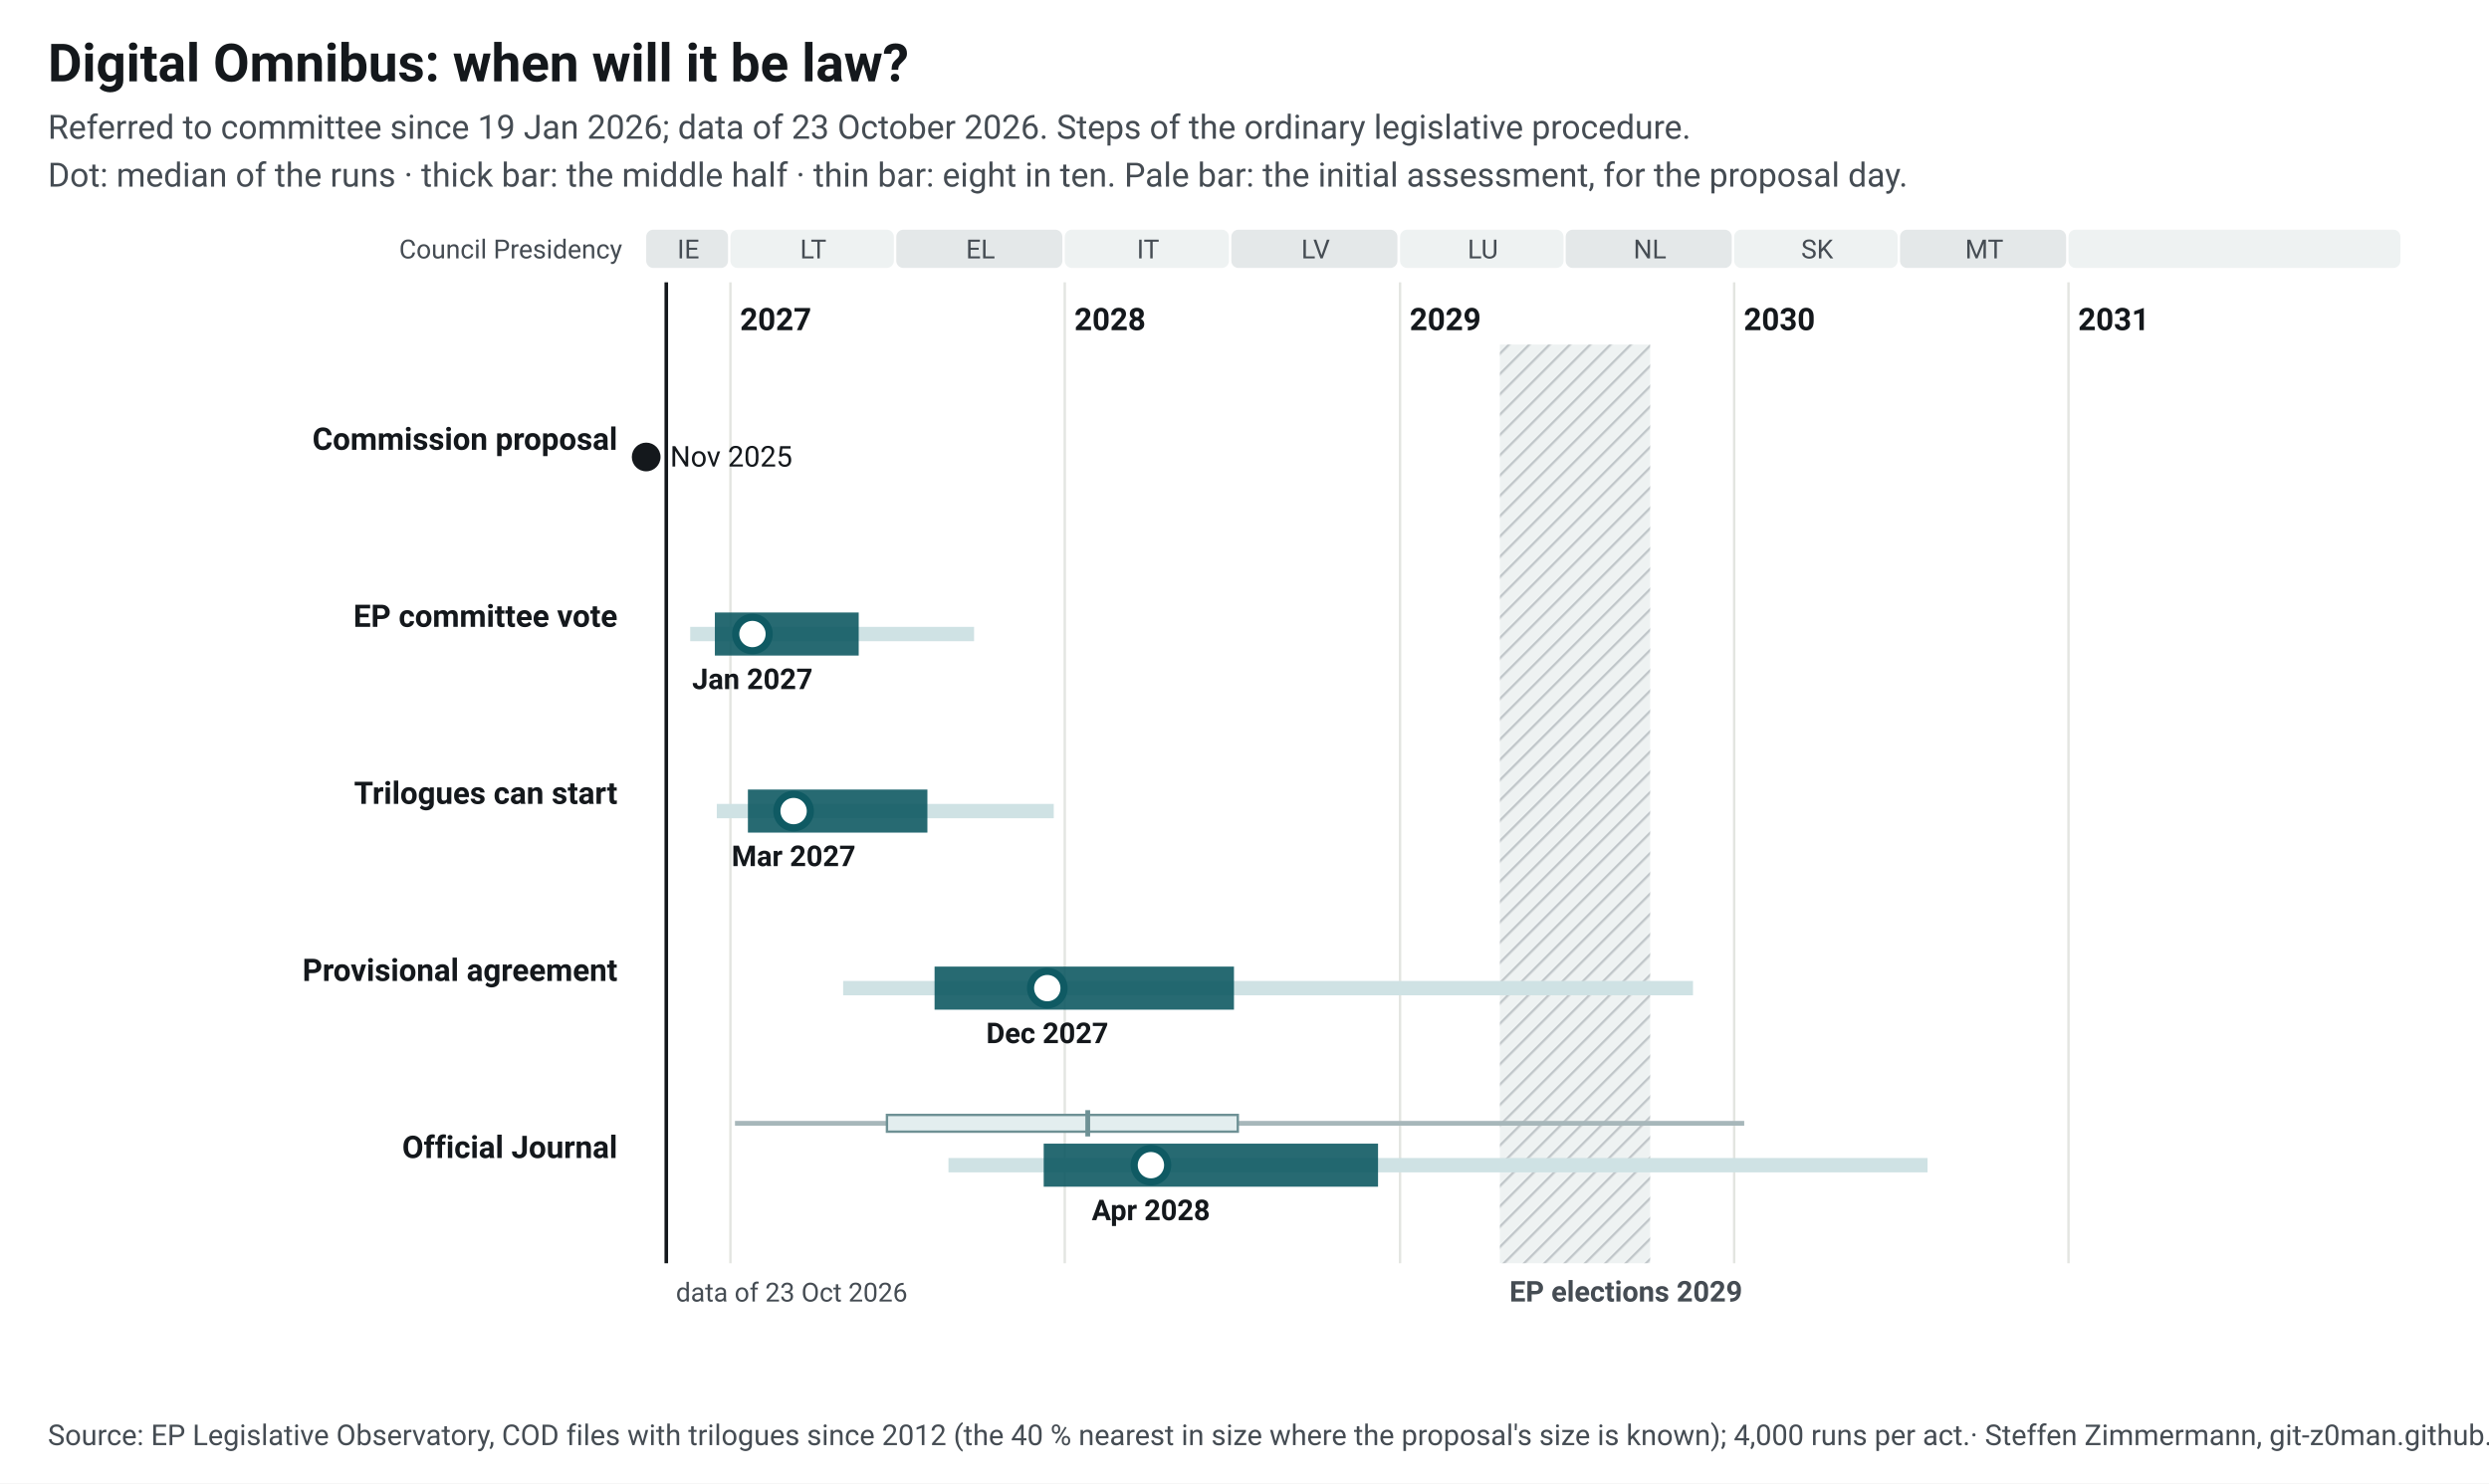
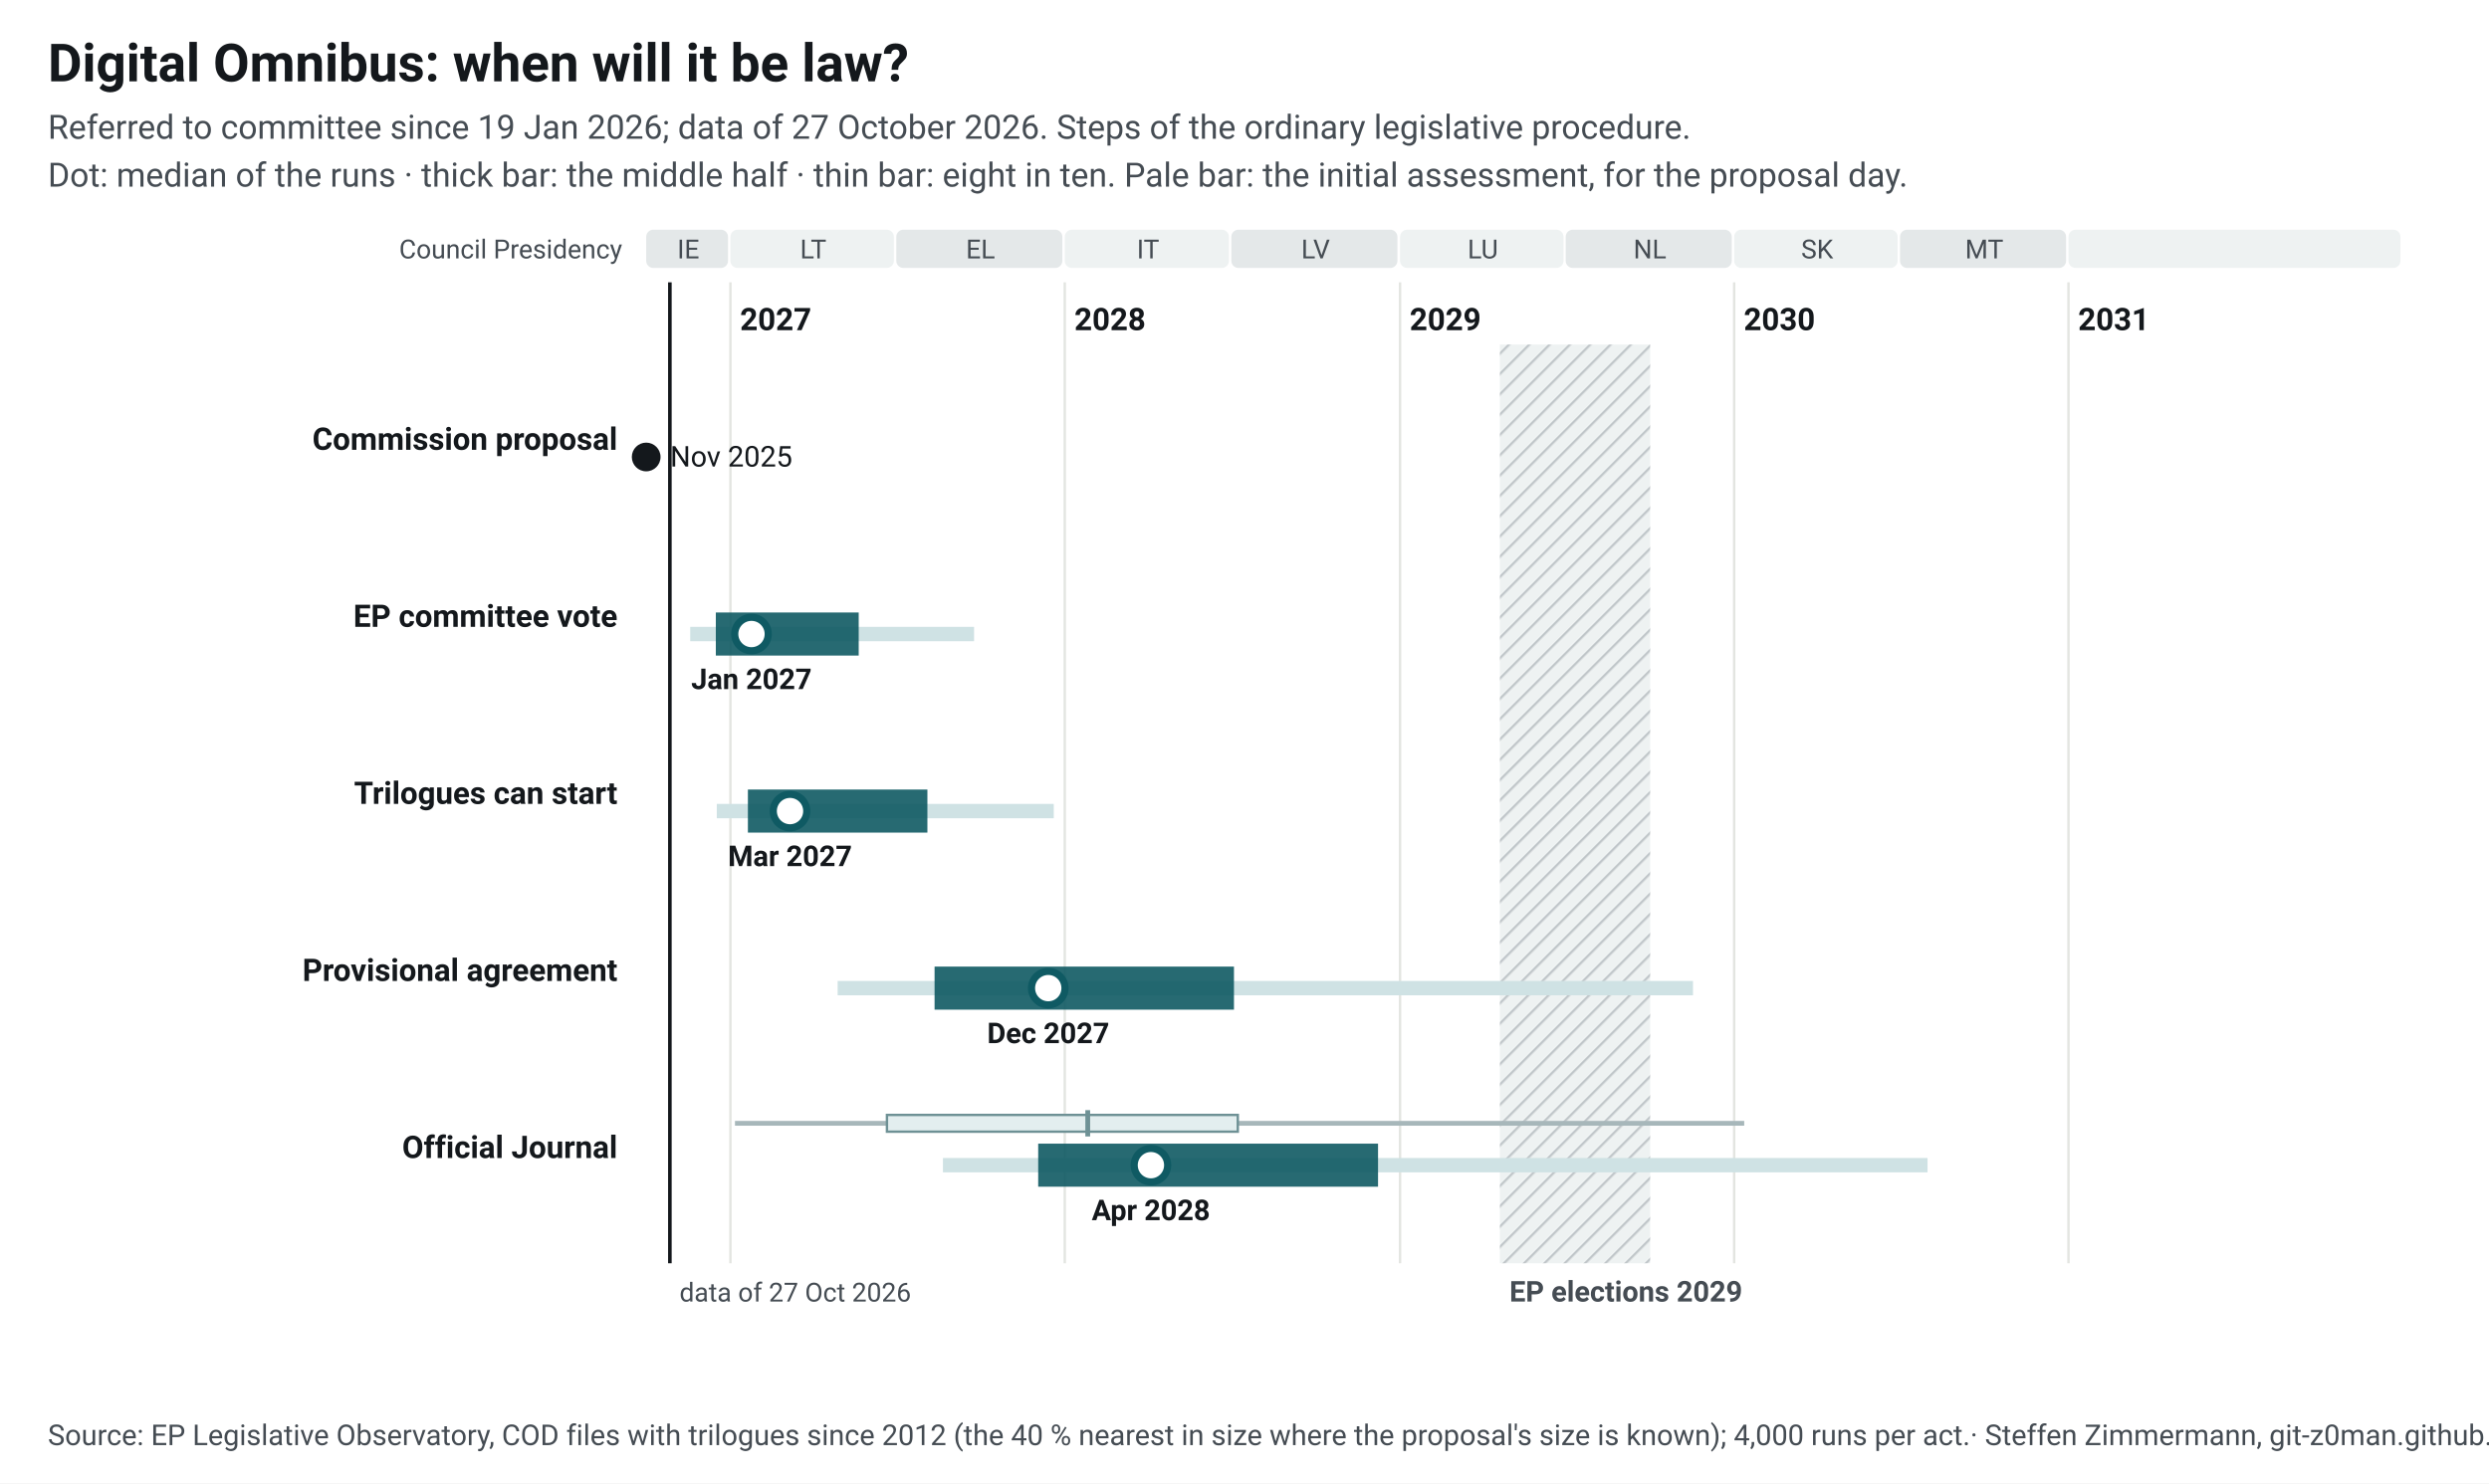
<svg xmlns="http://www.w3.org/2000/svg" width="1040" height="620" viewBox="0 0 1040 620" font-family="&quot;Source Sans 3&quot;, system-ui, -apple-system, Segoe UI, Roboto, Arial, sans-serif" font-size="13">
  <style>.ink{fill:#14181c}.mu{fill:#454c53}.gr{stroke:#e3e5e1;stroke-width:1}.pa{fill:#eef2f2}.pb{fill:#e4e8e9}.hb{fill:#eef2f2}.hl{stroke:#c3c9cc}.wt{fill:#454c53}.pt{fill:#14181c;paint-order:stroke;stroke:#fff;stroke-width:4px;stroke-linejoin:round}.pl{stroke:#14181c}.td{stroke:#14181c;stroke-width:1.5}.b50{fill:#0f5a63;opacity:.9}.b80{fill:#cfe2e4}.med{fill:#fff;stroke:#0f5a63}.fx{fill:#14181c}.ini{fill:#e3eeef;stroke:#6e9195;stroke-width:1}.ini80{fill:#a7b7ba}.inim{stroke:#6e9195;stroke-width:2}.c1{stroke:#0f5a63}.c2{stroke:#454c53;stroke-dasharray:7 4}a text{fill:#0f5a63}.nl-pending{fill:#0f5a63}.nl-adopted{fill:#5b646b}.nl-plan{fill:#fff;stroke:#14181c}.nl-open{fill:none;stroke:#14181c}.nl-q{fill:#14181c}.nl-row{stroke:#e3e5e1;stroke-width:.6}.nl-g-announced{fill:#f1f2f3}.nl-g-pending{fill:#e3eeef}.nl-g-adopted{fill:#eef2f2}</style>
  <rect width="1040" height="620" fill="#fff" />
  <text x="20" y="34" font-size="22" font-weight="700" class="ink">Digital Omnibus: when will it be law?</text>
-   <text x="20" y="58" font-size="14" class="mu">Referred to committee since 19 Jan 2026; data of 23 October 2026. Steps of the ordinary legislative procedure.</text>
+   <text x="20" y="58" font-size="14" class="mu">Referred to committee since 19 Jan 2026; data of 27 October 2026. Steps of the ordinary legislative procedure.</text>
  <text x="20" y="78" font-size="14" class="mu">Dot: median of the runs · thick bar: the middle half · thin bar: eight in ten. Pale bar: the initial assessment, for the proposal day.</text>
  <g transform="translate(20,92)">
    <defs>
      <pattern id="hatch-36" width="6" height="6" patternUnits="userSpaceOnUse" patternTransform="rotate(45)">
        <rect width="6" height="6" class="hb" />
        <line x1="0" y1="0" x2="0" y2="6" class="hl" stroke-width="2" />
      </pattern>
    </defs>
    <rect x="250.0" y="4" width="34.2" height="16" rx="3" class="pb" data-tip="Council Presidency: IE, Jul 2026 to Dec 2026" />
    <text x="267.6" y="16" text-anchor="middle" font-size="11" class="mu">IE</text>
    <rect x="285.2" y="4" width="68.3" height="16" rx="3" class="pa" data-tip="Council Presidency: LT, Jan 2027 to Jun 2027" />
    <text x="319.8" y="16" text-anchor="middle" font-size="11" class="mu">LT</text>
    <rect x="354.5" y="4" width="69.4" height="16" rx="3" class="pb" data-tip="Council Presidency: EL, Jul 2027 to Dec 2027" />
    <text x="389.7" y="16" text-anchor="middle" font-size="11" class="mu">EL</text>
    <rect x="424.9" y="4" width="68.6" height="16" rx="3" class="pa" data-tip="Council Presidency: IT, Jan 2028 to Jun 2028" />
    <text x="459.7" y="16" text-anchor="middle" font-size="11" class="mu">IT</text>
    <rect x="494.5" y="4" width="69.4" height="16" rx="3" class="pb" data-tip="Council Presidency: LV, Jul 2028 to Dec 2028" />
    <text x="529.7" y="16" text-anchor="middle" font-size="11" class="mu">LV</text>
    <rect x="565.0" y="4" width="68.3" height="16" rx="3" class="pa" data-tip="Council Presidency: LU, Jan 2029 to Jun 2029" />
    <text x="599.6" y="16" text-anchor="middle" font-size="11" class="mu">LU</text>
    <rect x="634.2" y="4" width="69.4" height="16" rx="3" class="pb" data-tip="Council Presidency: NL, Jul 2029 to Dec 2029" />
    <text x="669.4" y="16" text-anchor="middle" font-size="11" class="mu">NL</text>
    <rect x="704.6" y="4" width="68.3" height="16" rx="3" class="pa" data-tip="Council Presidency: SK, Jan 2030 to Jun 2030" />
    <text x="739.3" y="16" text-anchor="middle" font-size="11" class="mu">SK</text>
    <rect x="773.9" y="4" width="69.4" height="16" rx="3" class="pb" data-tip="Council Presidency: MT, Jul 2030 to Dec 2030" />
    <text x="809.1" y="16" text-anchor="middle" font-size="11" class="mu">MT</text>
    <rect x="844.3" y="4" width="138.7" height="16" rx="3" class="pa" data-tip="Council Presidency: not decided, Jan 2031 to Dec 2031" />
    <text x="914.2" y="16" text-anchor="middle" font-size="11" class="mu" />
    <line x1="285.2" y1="26" x2="285.2" y2="436" class="gr" />
    <text x="289.2" y="46" font-weight="600" class="ink">2027</text>
    <line x1="424.9" y1="26" x2="424.9" y2="436" class="gr" />
    <text x="428.9" y="46" font-weight="600" class="ink">2028</text>
    <line x1="565.0" y1="26" x2="565.0" y2="436" class="gr" />
    <text x="569.0" y="46" font-weight="600" class="ink">2029</text>
    <line x1="704.6" y1="26" x2="704.6" y2="436" class="gr" />
    <text x="708.6" y="46" font-weight="600" class="ink">2030</text>
    <line x1="844.3" y1="26" x2="844.3" y2="436" class="gr" />
    <text x="848.3" y="46" font-weight="600" class="ink">2031</text>
    <rect x="606.7" y="52" width="62.8" height="384" fill="url(#hatch-36)" data-tip="European elections 2029: Parliament does no legislative work from its last session in April until the new committees vote again in October (assumption, as in 2024; the dates are not set yet)." />
    <text x="610.7" y="452" font-size="12" font-weight="600" class="wt">EP elections 2029</text>
    <text x="240" y="16" text-anchor="end" font-size="11" class="mu">Council Presidency</text>
-     <line x1="258.4" y1="26" x2="258.4" y2="436" class="td" />
-     <text x="262.4" y="452" font-size="11" class="mu">data of 23 Oct 2026</text>
+     <line x1="259.9" y1="26" x2="259.9" y2="436" class="td" />
+     <text x="263.9" y="452" font-size="11" class="mu">data of 27 Oct 2026</text>
    <text x="238" y="96.0" text-anchor="end" font-weight="600" class="ink lnk">Commission proposal</text>
    <circle cx="250.0" cy="99.0" r="6" class="fx" data-tip="Commission proposal: 19 Nov 2025" />
    <text x="260.0" y="103.0" font-size="12" class="ink">Nov 2025</text>
    <text x="238" y="170.0" text-anchor="end" font-weight="600" class="ink lnk">EP committee vote</text>
    <rect x="268.4" y="170.0" width="118.6" height="6" class="b80" data-tip="EP committee vote: median Jan 2027; half of the runs Dec 2026 to May 2027; eight in ten Nov 2026 to Sep 2027" />
-     <rect x="278.7" y="164.0" width="60.1" height="18" class="b50" data-tip="EP committee vote: median Jan 2027; half of the runs Dec 2026 to May 2027; eight in ten Nov 2026 to Sep 2027" />
-     <circle cx="294.4" cy="173.0" r="7" class="med" stroke-width="3" data-tip="EP committee vote: median Jan 2027; half of the runs Dec 2026 to May 2027; eight in ten Nov 2026 to Sep 2027" />
-     <text x="294.4" y="196.0" text-anchor="middle" font-size="12" font-weight="600" class="ink">Jan 2027</text>
+     <rect x="279.1" y="164.0" width="59.7" height="18" class="b50" data-tip="EP committee vote: median Jan 2027; half of the runs Dec 2026 to May 2027; eight in ten Nov 2026 to Sep 2027" />
+     <circle cx="294.0" cy="173.0" r="7" class="med" stroke-width="3" data-tip="EP committee vote: median Jan 2027; half of the runs Dec 2026 to May 2027; eight in ten Nov 2026 to Sep 2027" />
+     <text x="294.0" y="196.0" text-anchor="middle" font-size="12" font-weight="600" class="ink">Jan 2027</text>
    <text x="238" y="244.0" text-anchor="end" font-weight="600" class="ink lnk">Trilogues can start</text>
    <rect x="279.5" y="244.0" width="140.8" height="6" class="b80" data-tip="Trilogues can start: median Mar 2027; half of the runs Jan 2027 to Aug 2027; eight in ten Dec 2026 to Dec 2027" />
    <rect x="292.5" y="238.0" width="75.0" height="18" class="b50" data-tip="Trilogues can start: median Mar 2027; half of the runs Jan 2027 to Aug 2027; eight in ten Dec 2026 to Dec 2027" />
-     <circle cx="311.6" cy="247.0" r="7" class="med" stroke-width="3" data-tip="Trilogues can start: median Mar 2027; half of the runs Jan 2027 to Aug 2027; eight in ten Dec 2026 to Dec 2027" />
-     <text x="311.6" y="270.0" text-anchor="middle" font-size="12" font-weight="600" class="ink">Mar 2027</text>
+     <circle cx="310.1" cy="247.0" r="7" class="med" stroke-width="3" data-tip="Trilogues can start: median Mar 2027; half of the runs Jan 2027 to Aug 2027; eight in ten Dec 2026 to Dec 2027" />
+     <text x="310.1" y="270.0" text-anchor="middle" font-size="12" font-weight="600" class="ink">Mar 2027</text>
    <text x="238" y="318.0" text-anchor="end" font-weight="600" class="ink lnk">Provisional agreement</text>
-     <rect x="332.3" y="318.0" width="355.1" height="6" class="b80" data-tip="Provisional agreement: median Dec 2027; half of the runs Aug 2027 to Jul 2028; eight in ten May 2027 to Nov 2029" />
-     <rect x="370.5" y="312.0" width="125.1" height="18" class="b50" data-tip="Provisional agreement: median Dec 2027; half of the runs Aug 2027 to Jul 2028; eight in ten May 2027 to Nov 2029" />
-     <circle cx="417.6" cy="321.0" r="7" class="med" stroke-width="3" data-tip="Provisional agreement: median Dec 2027; half of the runs Aug 2027 to Jul 2028; eight in ten May 2027 to Nov 2029" />
-     <text x="417.6" y="344.0" text-anchor="middle" font-size="12" font-weight="600" class="ink">Dec 2027</text>
+     <rect x="330.0" y="318.0" width="357.4" height="6" class="b80" data-tip="Provisional agreement: median Dec 2027; half of the runs Aug 2027 to Jul 2028; eight in ten Apr 2027 to Nov 2029" />
+     <rect x="370.5" y="312.0" width="125.1" height="18" class="b50" data-tip="Provisional agreement: median Dec 2027; half of the runs Aug 2027 to Jul 2028; eight in ten Apr 2027 to Nov 2029" />
+     <circle cx="418.0" cy="321.0" r="7" class="med" stroke-width="3" data-tip="Provisional agreement: median Dec 2027; half of the runs Aug 2027 to Jul 2028; eight in ten Apr 2027 to Nov 2029" />
+     <text x="418.0" y="344.0" text-anchor="middle" font-size="12" font-weight="600" class="ink">Dec 2027</text>
    <text x="238" y="392.0" text-anchor="end" font-weight="600" class="ink lnk">Official Journal</text>
    <rect x="287.1" y="376.5" width="421.7" height="2" class="ini80" data-tip="Initial assessment, forecast for the proposal day (19 Nov 2025): Official Journal: median Jan 2028; half of the runs Jun 2027 to Jul 2028; eight in ten Jan 2027 to Jan 2030" />
    <rect x="350.6" y="374.0" width="146.6" height="7" class="ini" data-tip="Initial assessment, forecast for the proposal day (19 Nov 2025): Official Journal: median Jan 2028; half of the runs Jun 2027 to Jul 2028; eight in ten Jan 2027 to Jan 2030" />
    <line x1="434.5" y1="372.0" x2="434.5" y2="383.0" class="inim" data-tip="Initial assessment, forecast for the proposal day (19 Nov 2025): Official Journal: median Jan 2028; half of the runs Jun 2027 to Jul 2028; eight in ten Jan 2027 to Jan 2030" />
-     <rect x="376.3" y="392.0" width="409.1" height="6" class="b80" data-tip="Official Journal: median Apr 2028; half of the runs Dec 2027 to Dec 2028; eight in ten Aug 2027 to Jul 2030" />
-     <rect x="416.1" y="386.0" width="139.7" height="18" class="b50" data-tip="Official Journal: median Apr 2028; half of the runs Dec 2027 to Dec 2028; eight in ten Aug 2027 to Jul 2030" />
+     <rect x="374.0" y="392.0" width="411.4" height="6" class="b80" data-tip="Official Journal: median Apr 2028; half of the runs Dec 2027 to Dec 2028; eight in ten Aug 2027 to Jul 2030" />
+     <rect x="413.8" y="386.0" width="142.0" height="18" class="b50" data-tip="Official Journal: median Apr 2028; half of the runs Dec 2027 to Dec 2028; eight in ten Aug 2027 to Jul 2030" />
    <circle cx="460.9" cy="395.0" r="7" class="med" stroke-width="3" data-tip="Official Journal: median Apr 2028; half of the runs Dec 2027 to Dec 2028; eight in ten Aug 2027 to Jul 2030" />
    <text x="460.9" y="418.0" text-anchor="middle" font-size="12" font-weight="600" class="ink">Apr 2028</text>
  </g>
  <text x="20" y="604" font-size="12" class="mu">Source: EP Legislative Observatory, COD files with trilogues since 2012 (the 40 % nearest in size where the proposal's size is known); 4,000 runs per act.<tspan> · Steffen Zimmermann, git-z0man.github.io/eu-regulation-timeline, CC BY 4.0</tspan>
  </text>
</svg>
